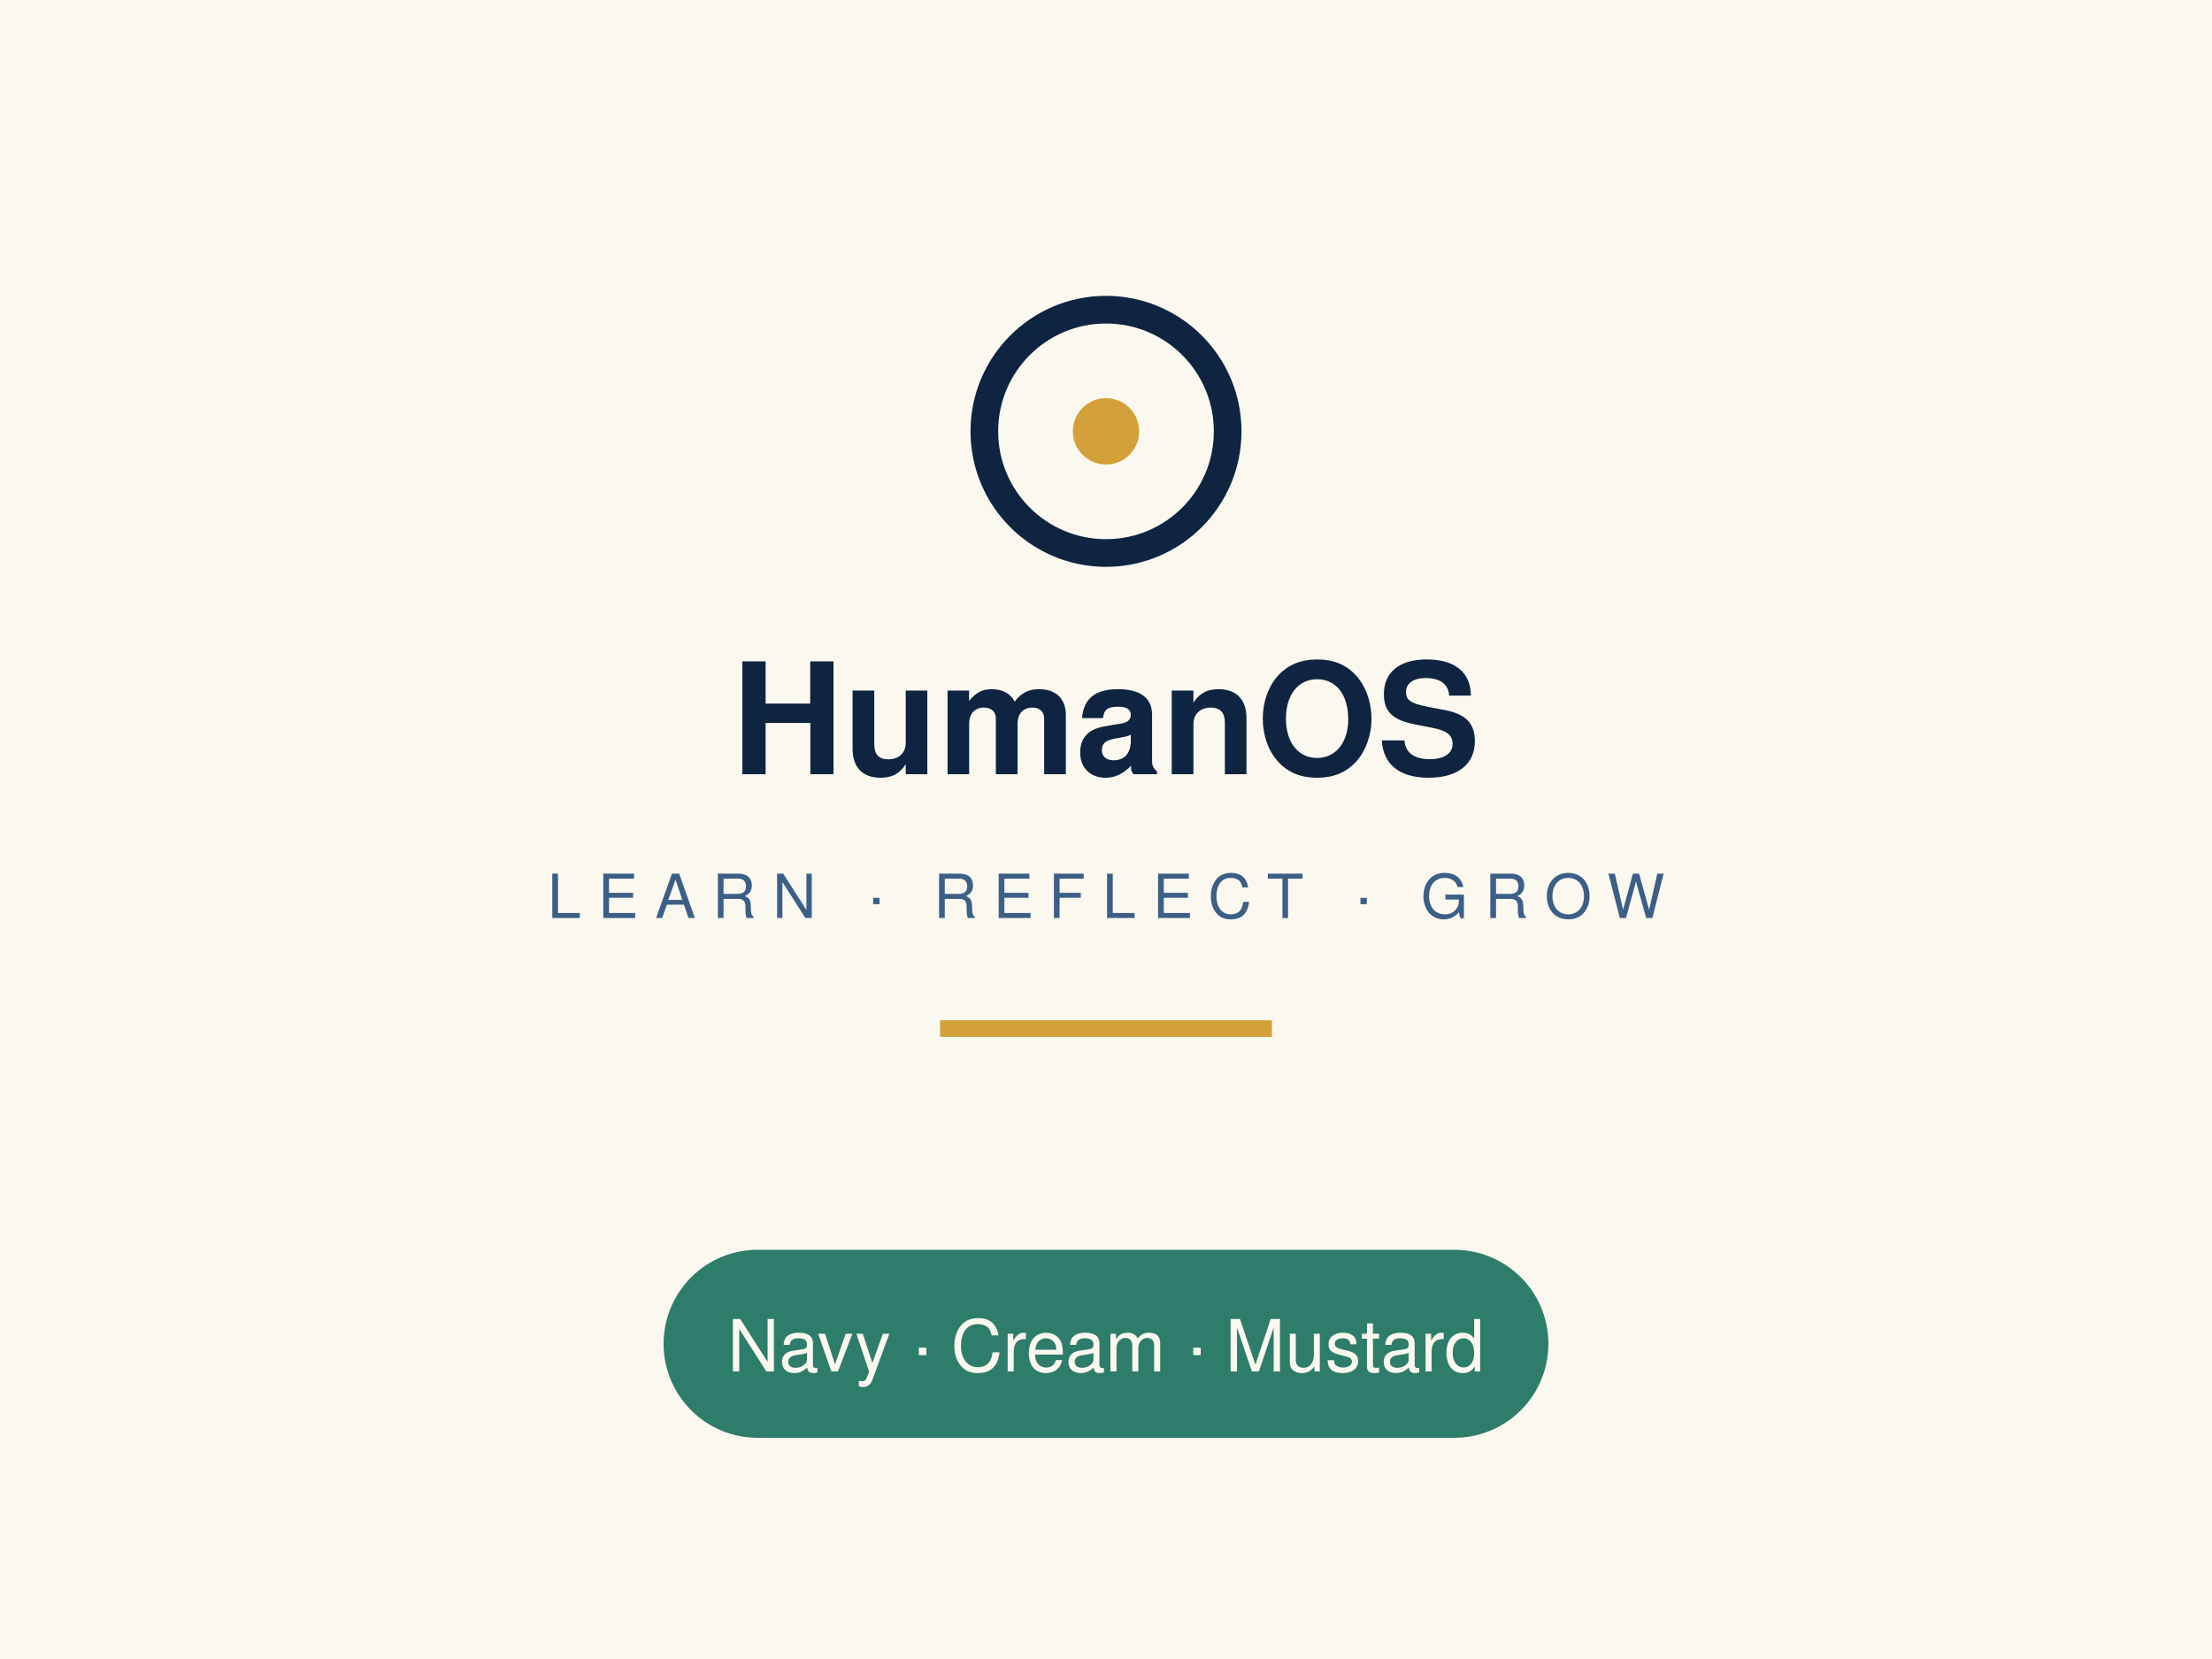
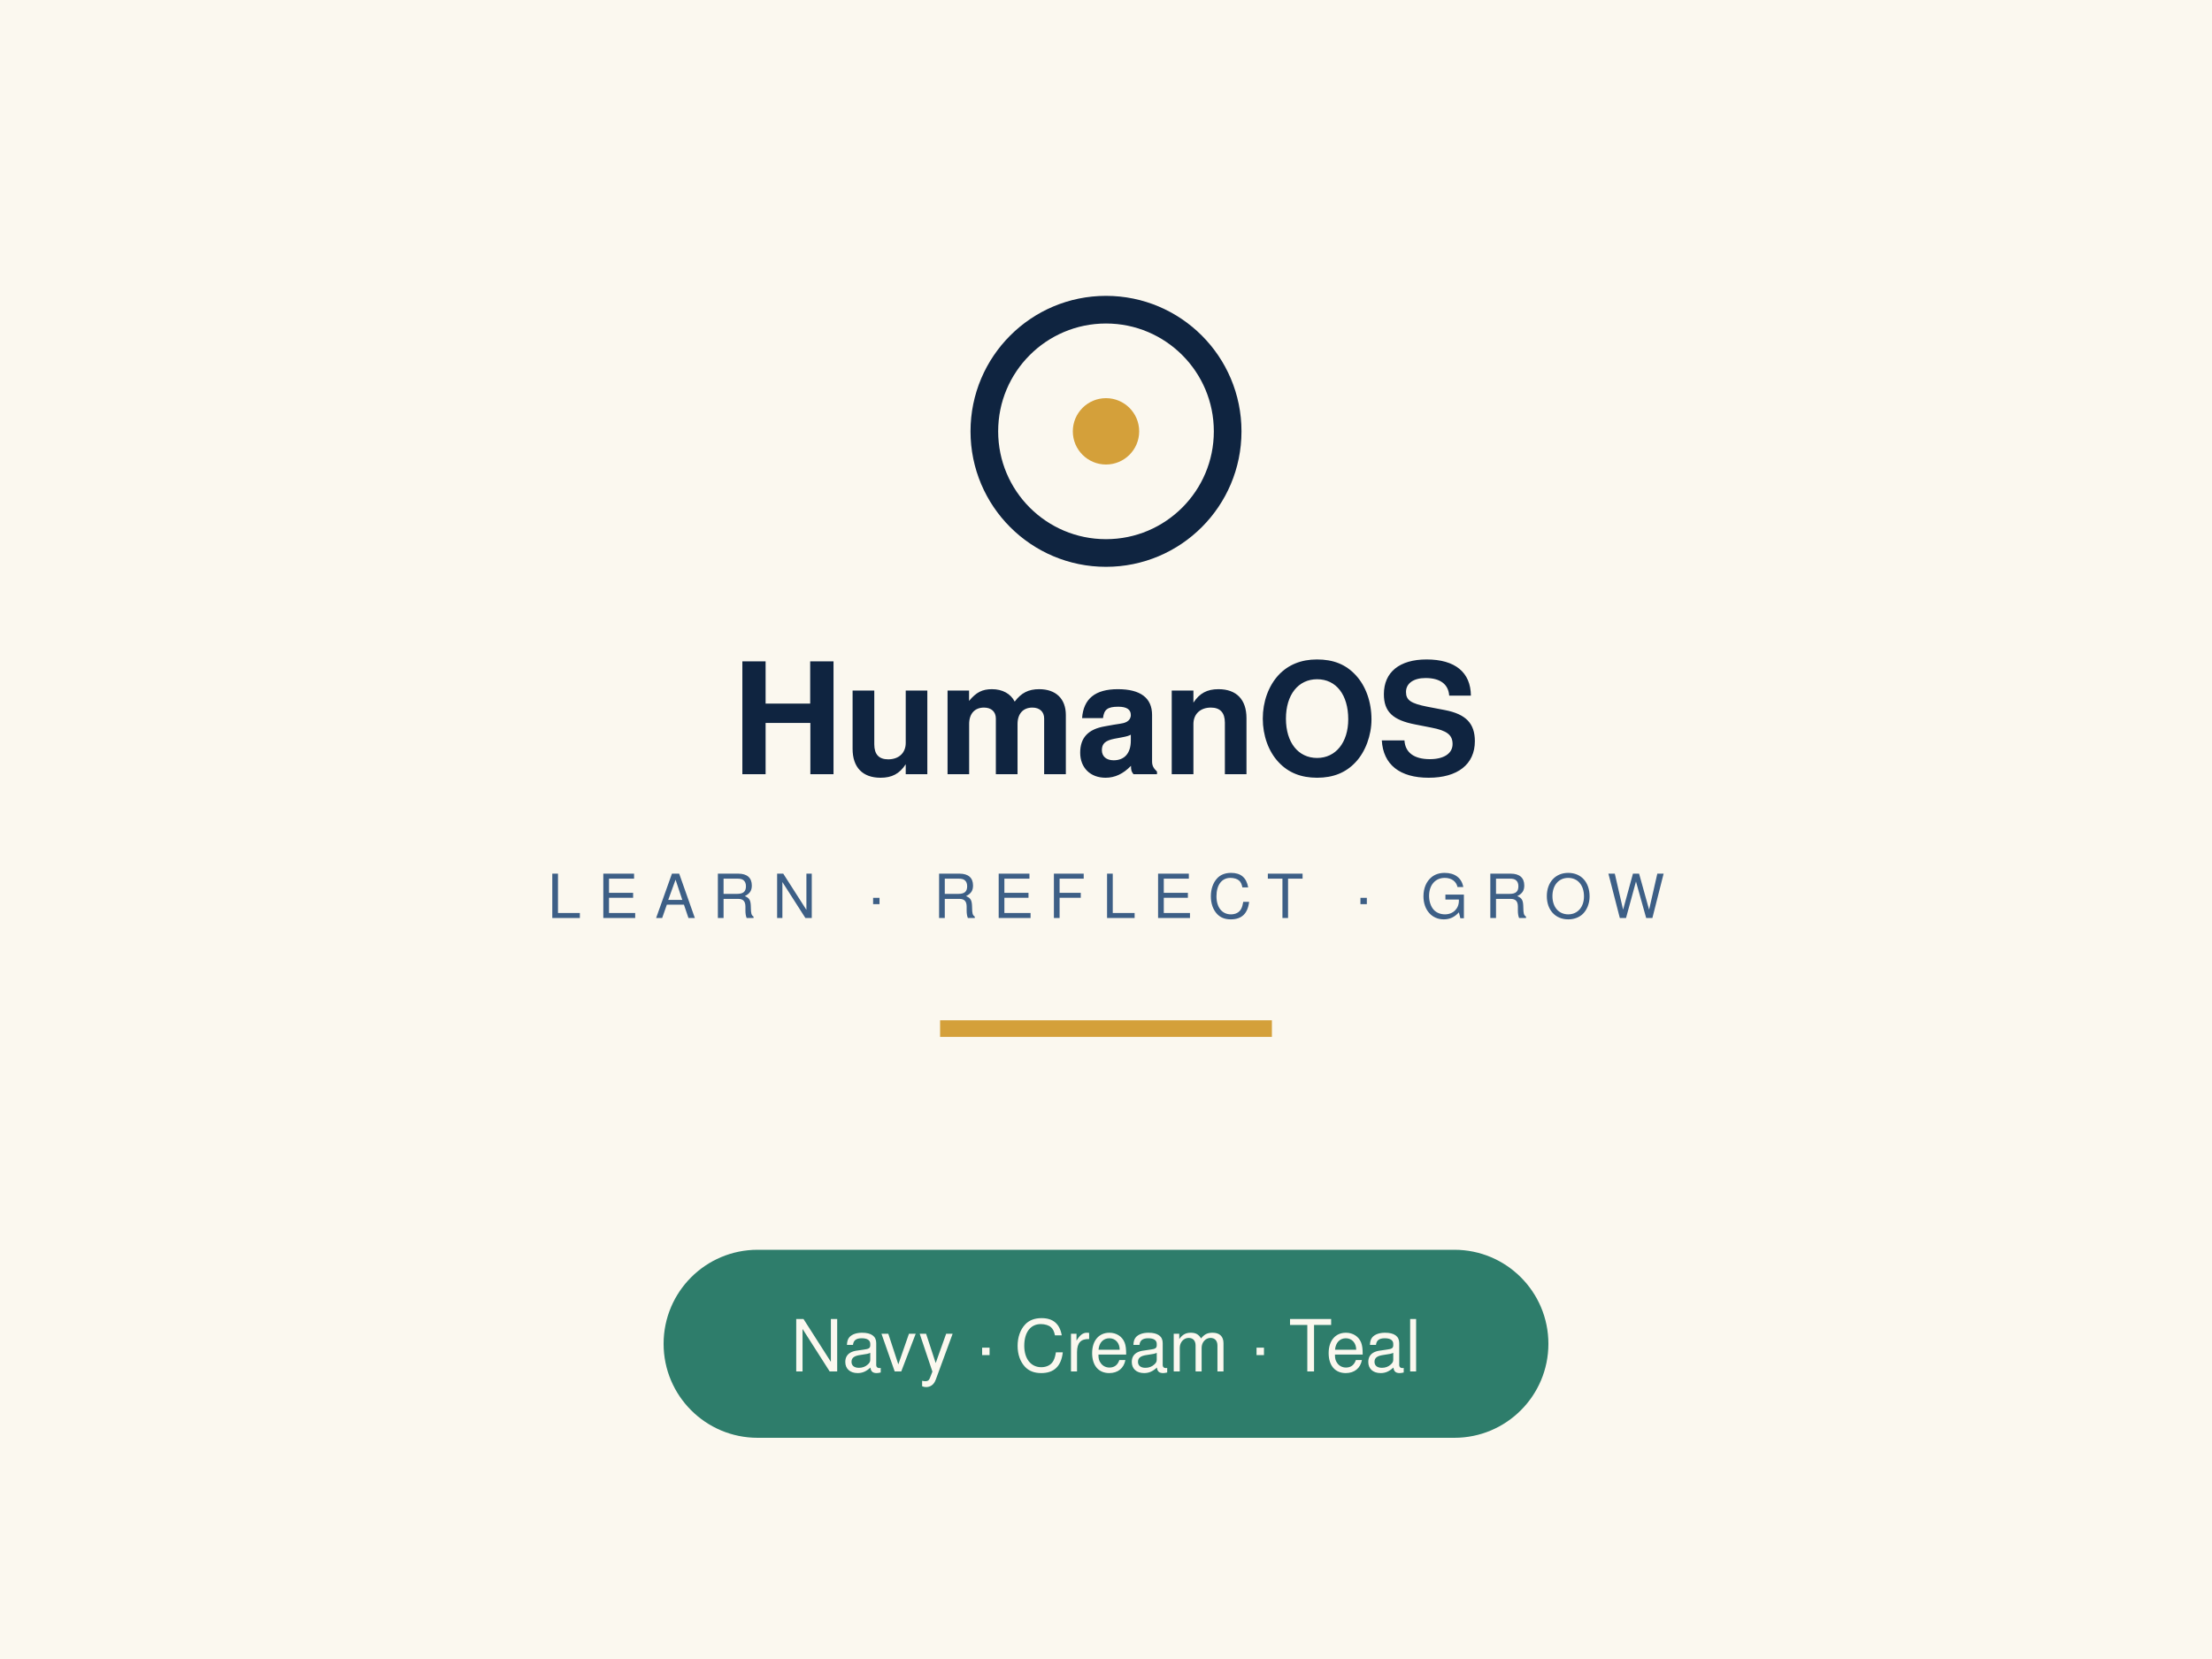
<svg xmlns="http://www.w3.org/2000/svg" viewBox="0 0 400 300">
  <rect width="400" height="300" fill="#fbf8ef" />
  <circle cx="200" cy="78" r="22" fill="none" stroke="#0f2440" stroke-width="5" />
  <circle cx="200" cy="78" r="6" fill="#d4a03a" />
  <text x="200" y="140" font-family="Helvetica, Arial, sans-serif" font-size="28" font-weight="700" fill="#0f2440" text-anchor="middle">HumanOS</text>
  <text x="200" y="166" font-family="Helvetica, Arial, sans-serif" font-size="11" fill="#3d5f86" text-anchor="middle" letter-spacing="3">LEARN · REFLECT · GROW</text>
  <line x1="170" y1="186" x2="230" y2="186" stroke="#d4a03a" stroke-width="3" />
  <rect x="120" y="226" width="160" height="34" rx="17" fill="#2e7d6b" />
-   <text x="200" y="248" font-family="Helvetica, Arial, sans-serif" font-size="13" fill="#fbf8ef" text-anchor="middle">Navy · Cream · Mustard</text>
+   <text x="200" y="248" font-family="Helvetica, Arial, sans-serif" font-size="13" fill="#fbf8ef" text-anchor="middle">Navy · Cream · Teal</text>
</svg>
